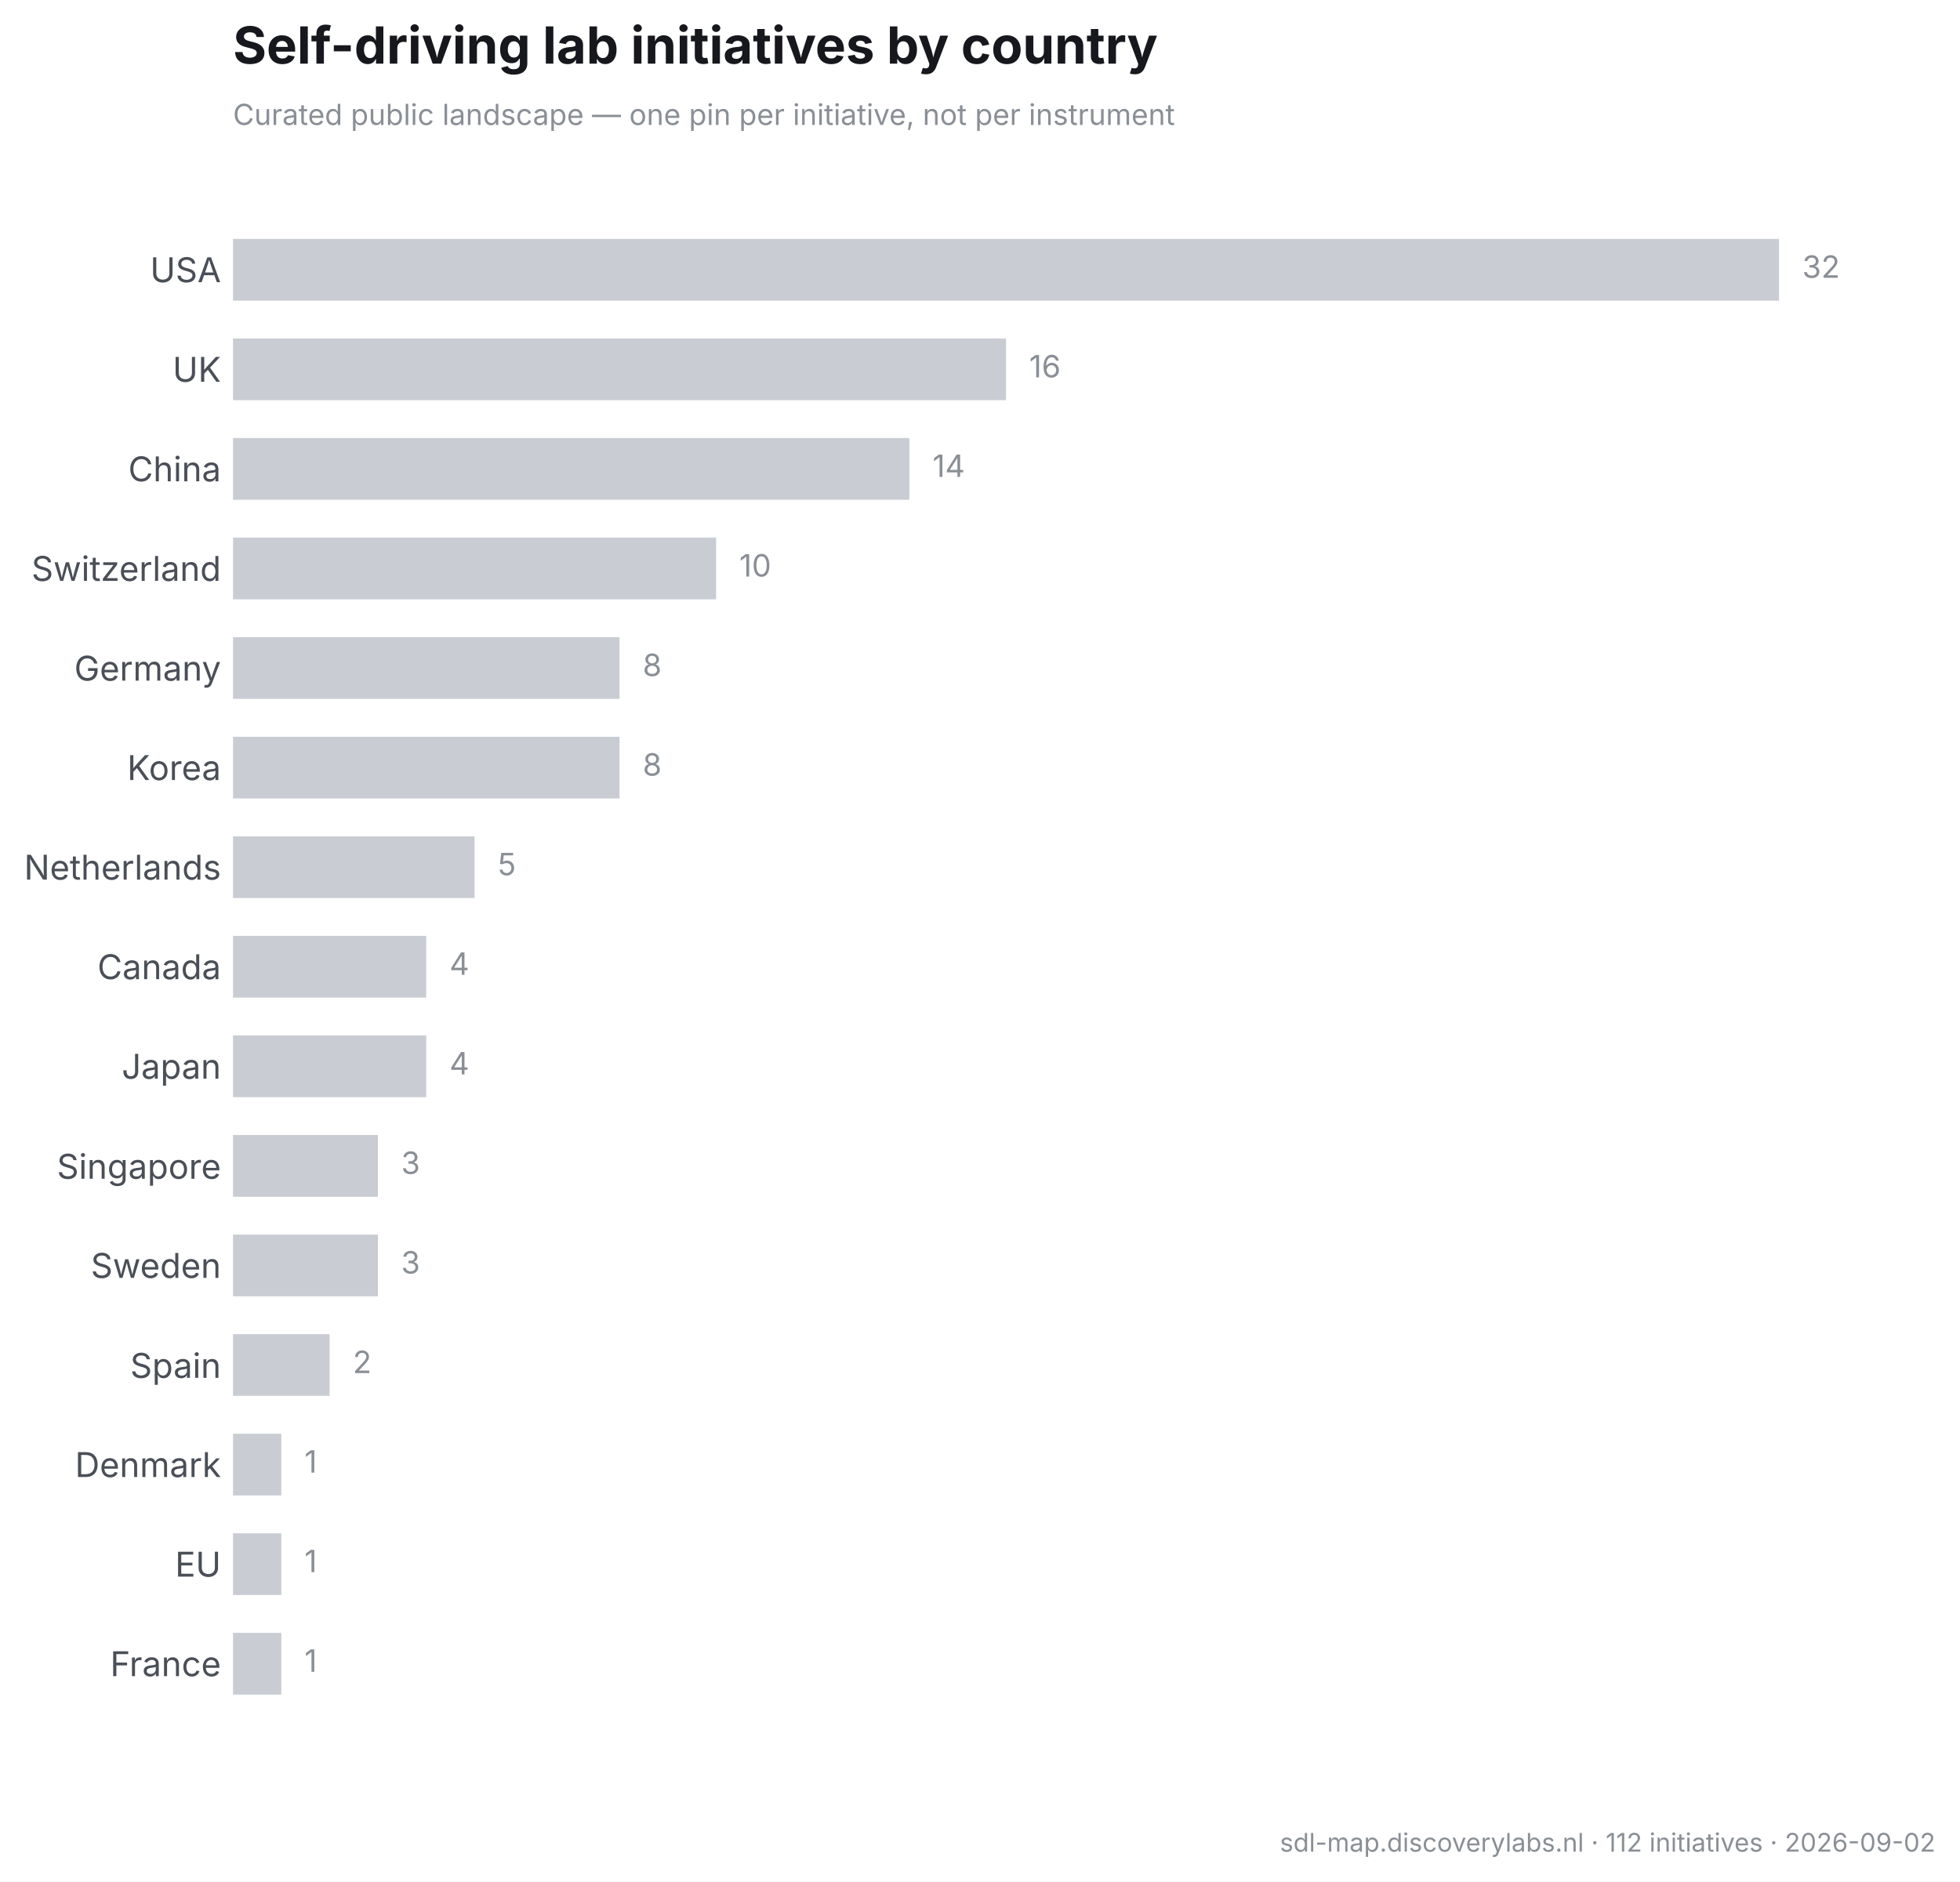
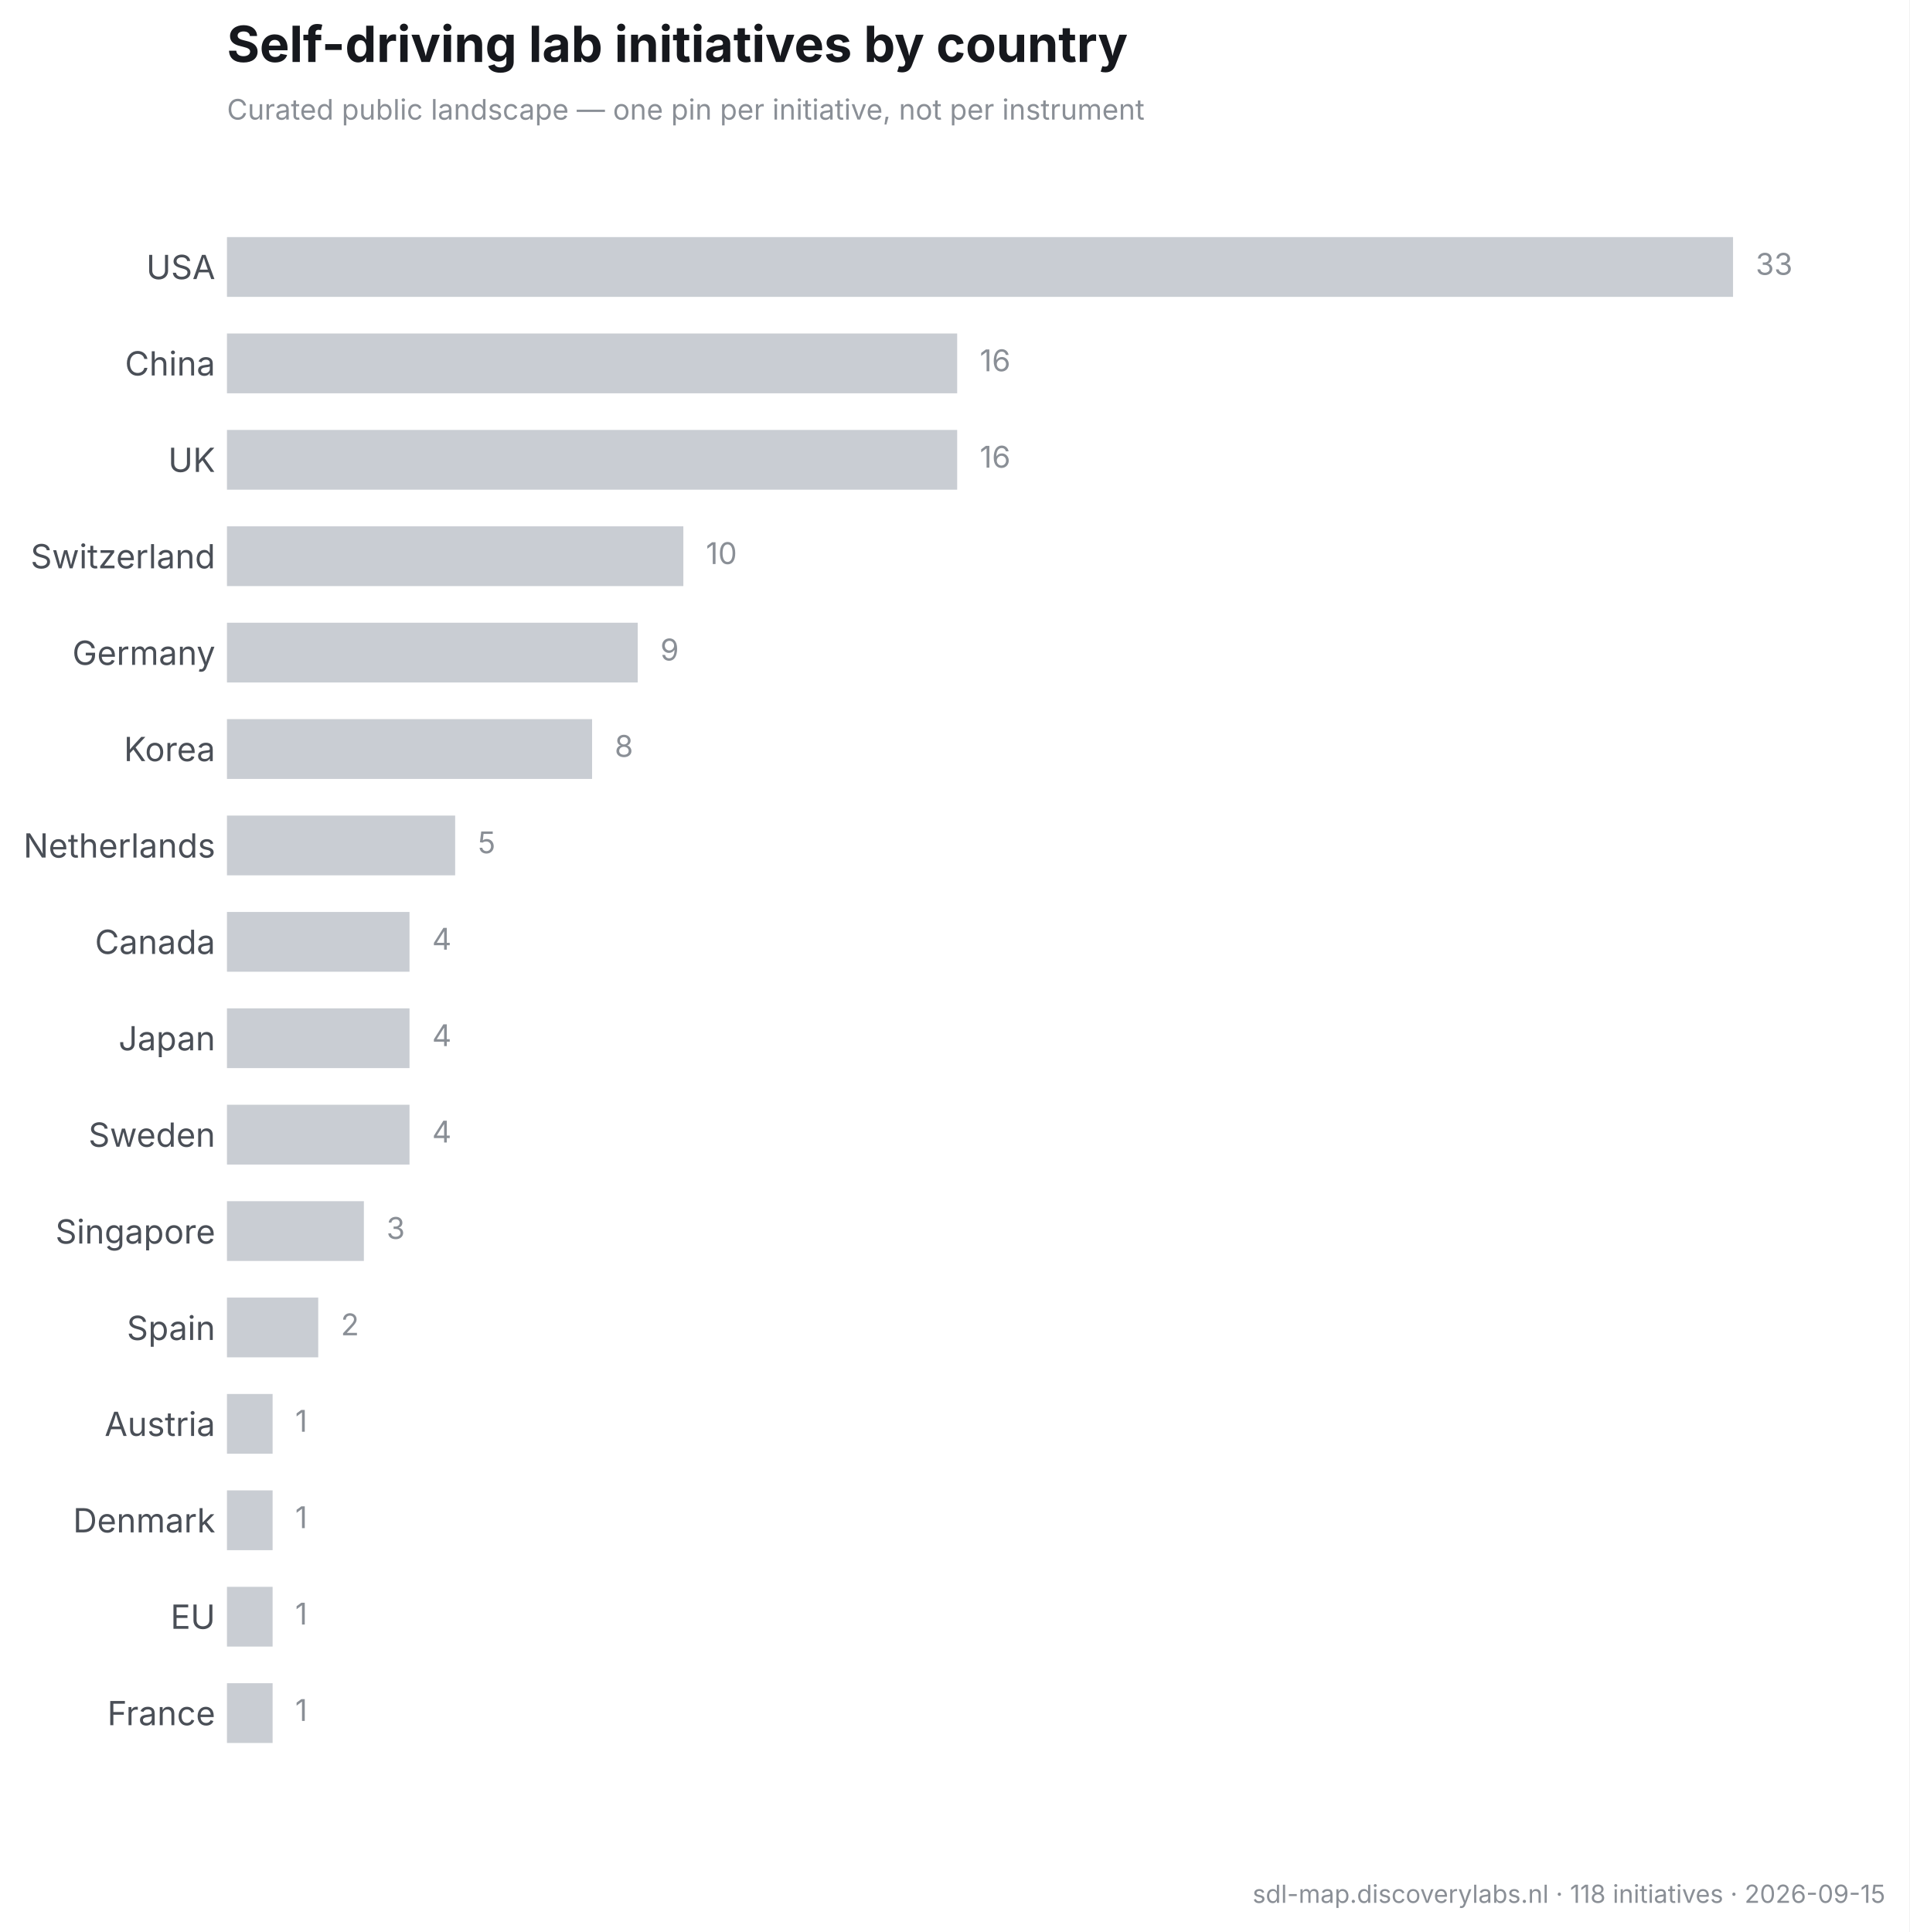
- <svg xmlns="http://www.w3.org/2000/svg" width="573.639pt" height="550.79pt" viewBox="0 0 573.639 550.79" version="1.1">
+ <svg xmlns="http://www.w3.org/2000/svg" width="573.639pt" height="580.576pt" viewBox="0 0 573.639 580.576" version="1.1">
  <defs>
    <style type="text/css">*{stroke-linejoin: round; stroke-linecap: butt}</style>
  </defs>
  <g id="figure_1">
    <g id="patch_1">
-       <path d="M 0 550.79  L 573.639 550.79  L 573.639 0  L 0 0  z " style="fill: #ffffff" />
+       <path d="M 0 580.576  L 573.639 580.576  L 573.639 0  L 0 0  z " style="fill: #ffffff" />
    </g>
    <g id="axes_1">
      <g id="patch_2">
-         <path d="M 68.189 517.37  L 561.399 517.37  L 561.399 48.626  L 68.189 48.626  z " style="fill: #ffffff" />
+         <path d="M 68.189 546.4  L 561.399 546.4  L 561.399 48.626  L 68.189 48.626  z " style="fill: #ffffff" />
      </g>
      <g id="matplotlib.axis_1" />
      <g id="matplotlib.axis_2">
        <g id="ytick_1">
          <g id="line2d_1" />
          <g id="text_1">
-             <text style="font-size: 10px; font-family: 'Inter', 'Helvetica Neue', 'Arial', 'DejaVu Sans', 'Bitstream Vera Sans', 'Computer Modern Sans Serif', 'Lucida Grande', 'Verdana', 'Geneva', 'Lucid', 'Helvetica', 'Avant Garde', sans-serif; text-anchor: end; fill: #4a4f57" x="64.689" y="82.605" transform="rotate(-0 64.68906 82.60543)">USA</text>
+             <text style="font-size: 10px; font-family: 'Inter', 'Helvetica Neue', 'Arial', 'DejaVu Sans', 'Bitstream Vera Sans', 'Computer Modern Sans Serif', 'Lucida Grande', 'Verdana', 'Geneva', 'Lucid', 'Helvetica', 'Avant Garde', sans-serif; text-anchor: end; fill: #4a4f57" x="64.689" y="83.87" transform="rotate(-0 64.68906 83.8703)">USA</text>
          </g>
        </g>
        <g id="ytick_2">
          <g id="line2d_2" />
          <g id="text_2">
-             <text style="font-size: 10px; font-family: 'Inter', 'Helvetica Neue', 'Arial', 'DejaVu Sans', 'Bitstream Vera Sans', 'Computer Modern Sans Serif', 'Lucida Grande', 'Verdana', 'Geneva', 'Lucid', 'Helvetica', 'Avant Garde', sans-serif; text-anchor: end; fill: #4a4f57" x="64.689" y="111.753" transform="rotate(-0 64.68906 111.7526)">UK</text>
+             <text style="font-size: 10px; font-family: 'Inter', 'Helvetica Neue', 'Arial', 'DejaVu Sans', 'Bitstream Vera Sans', 'Computer Modern Sans Serif', 'Lucida Grande', 'Verdana', 'Geneva', 'Lucid', 'Helvetica', 'Avant Garde', sans-serif; text-anchor: end; fill: #4a4f57" x="64.689" y="112.841" transform="rotate(-0 64.68906 112.841)">China</text>
          </g>
        </g>
        <g id="ytick_3">
          <g id="line2d_3" />
          <g id="text_3">
-             <text style="font-size: 10px; font-family: 'Inter', 'Helvetica Neue', 'Arial', 'DejaVu Sans', 'Bitstream Vera Sans', 'Computer Modern Sans Serif', 'Lucida Grande', 'Verdana', 'Geneva', 'Lucid', 'Helvetica', 'Avant Garde', sans-serif; text-anchor: end; fill: #4a4f57" x="64.689" y="140.9" transform="rotate(-0 64.68906 140.8997)">China</text>
+             <text style="font-size: 10px; font-family: 'Inter', 'Helvetica Neue', 'Arial', 'DejaVu Sans', 'Bitstream Vera Sans', 'Computer Modern Sans Serif', 'Lucida Grande', 'Verdana', 'Geneva', 'Lucid', 'Helvetica', 'Avant Garde', sans-serif; text-anchor: end; fill: #4a4f57" x="64.689" y="141.812" transform="rotate(-0 64.68906 141.8117)">UK</text>
          </g>
        </g>
        <g id="ytick_4">
          <g id="line2d_4" />
          <g id="text_4">
-             <text style="font-size: 10px; font-family: 'Inter', 'Helvetica Neue', 'Arial', 'DejaVu Sans', 'Bitstream Vera Sans', 'Computer Modern Sans Serif', 'Lucida Grande', 'Verdana', 'Geneva', 'Lucid', 'Helvetica', 'Avant Garde', sans-serif; text-anchor: end; fill: #4a4f57" x="64.689" y="170.047" transform="rotate(-0 64.68906 170.0468)">Switzerland</text>
+             <text style="font-size: 10px; font-family: 'Inter', 'Helvetica Neue', 'Arial', 'DejaVu Sans', 'Bitstream Vera Sans', 'Computer Modern Sans Serif', 'Lucida Grande', 'Verdana', 'Geneva', 'Lucid', 'Helvetica', 'Avant Garde', sans-serif; text-anchor: end; fill: #4a4f57" x="64.689" y="170.782" transform="rotate(-0 64.68906 170.7824)">Switzerland</text>
          </g>
        </g>
        <g id="ytick_5">
          <g id="line2d_5" />
          <g id="text_5">
-             <text style="font-size: 10px; font-family: 'Inter', 'Helvetica Neue', 'Arial', 'DejaVu Sans', 'Bitstream Vera Sans', 'Computer Modern Sans Serif', 'Lucida Grande', 'Verdana', 'Geneva', 'Lucid', 'Helvetica', 'Avant Garde', sans-serif; text-anchor: end; fill: #4a4f57" x="64.689" y="199.243" transform="rotate(-0 64.68906 199.2431)">Germany</text>
+             <text style="font-size: 10px; font-family: 'Inter', 'Helvetica Neue', 'Arial', 'DejaVu Sans', 'Bitstream Vera Sans', 'Computer Modern Sans Serif', 'Lucida Grande', 'Verdana', 'Geneva', 'Lucid', 'Helvetica', 'Avant Garde', sans-serif; text-anchor: end; fill: #4a4f57" x="64.689" y="199.802" transform="rotate(-0 64.68906 199.8023)">Germany</text>
          </g>
        </g>
        <g id="ytick_6">
          <g id="line2d_6" />
          <g id="text_6">
-             <text style="font-size: 10px; font-family: 'Inter', 'Helvetica Neue', 'Arial', 'DejaVu Sans', 'Bitstream Vera Sans', 'Computer Modern Sans Serif', 'Lucida Grande', 'Verdana', 'Geneva', 'Lucid', 'Helvetica', 'Avant Garde', sans-serif; text-anchor: end; fill: #4a4f57" x="64.689" y="228.341" transform="rotate(-0 64.68906 228.341)">Korea</text>
+             <text style="font-size: 10px; font-family: 'Inter', 'Helvetica Neue', 'Arial', 'DejaVu Sans', 'Bitstream Vera Sans', 'Computer Modern Sans Serif', 'Lucida Grande', 'Verdana', 'Geneva', 'Lucid', 'Helvetica', 'Avant Garde', sans-serif; text-anchor: end; fill: #4a4f57" x="64.689" y="228.724" transform="rotate(-0 64.68906 228.7238)">Korea</text>
          </g>
        </g>
        <g id="ytick_7">
          <g id="line2d_7" />
          <g id="text_7">
-             <text style="font-size: 10px; font-family: 'Inter', 'Helvetica Neue', 'Arial', 'DejaVu Sans', 'Bitstream Vera Sans', 'Computer Modern Sans Serif', 'Lucida Grande', 'Verdana', 'Geneva', 'Lucid', 'Helvetica', 'Avant Garde', sans-serif; text-anchor: end; fill: #4a4f57" x="64.689" y="257.488" transform="rotate(-0 64.68906 257.4882)">Netherlands</text>
+             <text style="font-size: 10px; font-family: 'Inter', 'Helvetica Neue', 'Arial', 'DejaVu Sans', 'Bitstream Vera Sans', 'Computer Modern Sans Serif', 'Lucida Grande', 'Verdana', 'Geneva', 'Lucid', 'Helvetica', 'Avant Garde', sans-serif; text-anchor: end; fill: #4a4f57" x="64.689" y="257.694" transform="rotate(-0 64.68906 257.6944)">Netherlands</text>
          </g>
        </g>
        <g id="ytick_8">
          <g id="line2d_8" />
          <g id="text_8">
-             <text style="font-size: 10px; font-family: 'Inter', 'Helvetica Neue', 'Arial', 'DejaVu Sans', 'Bitstream Vera Sans', 'Computer Modern Sans Serif', 'Lucida Grande', 'Verdana', 'Geneva', 'Lucid', 'Helvetica', 'Avant Garde', sans-serif; text-anchor: end; fill: #4a4f57" x="64.689" y="286.635" transform="rotate(-0 64.68906 286.6353)">Canada</text>
+             <text style="font-size: 10px; font-family: 'Inter', 'Helvetica Neue', 'Arial', 'DejaVu Sans', 'Bitstream Vera Sans', 'Computer Modern Sans Serif', 'Lucida Grande', 'Verdana', 'Geneva', 'Lucid', 'Helvetica', 'Avant Garde', sans-serif; text-anchor: end; fill: #4a4f57" x="64.689" y="286.665" transform="rotate(-0 64.68906 286.6651)">Canada</text>
          </g>
        </g>
        <g id="ytick_9">
          <g id="line2d_9" />
          <g id="text_9">
-             <text style="font-size: 10px; font-family: 'Inter', 'Helvetica Neue', 'Arial', 'DejaVu Sans', 'Bitstream Vera Sans', 'Computer Modern Sans Serif', 'Lucida Grande', 'Verdana', 'Geneva', 'Lucid', 'Helvetica', 'Avant Garde', sans-serif; text-anchor: end; fill: #4a4f57" x="64.689" y="315.782" transform="rotate(-0 64.68906 315.7824)">Japan</text>
+             <text style="font-size: 10px; font-family: 'Inter', 'Helvetica Neue', 'Arial', 'DejaVu Sans', 'Bitstream Vera Sans', 'Computer Modern Sans Serif', 'Lucida Grande', 'Verdana', 'Geneva', 'Lucid', 'Helvetica', 'Avant Garde', sans-serif; text-anchor: end; fill: #4a4f57" x="64.689" y="315.636" transform="rotate(-0 64.68906 315.6358)">Japan</text>
          </g>
        </g>
        <g id="ytick_10">
          <g id="line2d_10" />
          <g id="text_10">
-             <text style="font-size: 10px; font-family: 'Inter', 'Helvetica Neue', 'Arial', 'DejaVu Sans', 'Bitstream Vera Sans', 'Computer Modern Sans Serif', 'Lucida Grande', 'Verdana', 'Geneva', 'Lucid', 'Helvetica', 'Avant Garde', sans-serif; text-anchor: end; fill: #4a4f57" x="64.689" y="345.049" transform="rotate(-0 64.68906 345.0491)">Singapore</text>
+             <text style="font-size: 10px; font-family: 'Inter', 'Helvetica Neue', 'Arial', 'DejaVu Sans', 'Bitstream Vera Sans', 'Computer Modern Sans Serif', 'Lucida Grande', 'Verdana', 'Geneva', 'Lucid', 'Helvetica', 'Avant Garde', sans-serif; text-anchor: end; fill: #4a4f57" x="64.689" y="344.607" transform="rotate(-0 64.68906 344.6065)">Sweden</text>
          </g>
        </g>
        <g id="ytick_11">
          <g id="line2d_11" />
          <g id="text_11">
-             <text style="font-size: 10px; font-family: 'Inter', 'Helvetica Neue', 'Arial', 'DejaVu Sans', 'Bitstream Vera Sans', 'Computer Modern Sans Serif', 'Lucida Grande', 'Verdana', 'Geneva', 'Lucid', 'Helvetica', 'Avant Garde', sans-serif; text-anchor: end; fill: #4a4f57" x="64.689" y="374.077" transform="rotate(-0 64.68906 374.0766)">Sweden</text>
+             <text style="font-size: 10px; font-family: 'Inter', 'Helvetica Neue', 'Arial', 'DejaVu Sans', 'Bitstream Vera Sans', 'Computer Modern Sans Serif', 'Lucida Grande', 'Verdana', 'Geneva', 'Lucid', 'Helvetica', 'Avant Garde', sans-serif; text-anchor: end; fill: #4a4f57" x="64.689" y="373.697" transform="rotate(-0 64.68906 373.6967)">Singapore</text>
          </g>
        </g>
        <g id="ytick_12">
          <g id="line2d_12" />
          <g id="text_12">
-             <text style="font-size: 10px; font-family: 'Inter', 'Helvetica Neue', 'Arial', 'DejaVu Sans', 'Bitstream Vera Sans', 'Computer Modern Sans Serif', 'Lucida Grande', 'Verdana', 'Geneva', 'Lucid', 'Helvetica', 'Avant Garde', sans-serif; text-anchor: end; fill: #4a4f57" x="64.689" y="403.343" transform="rotate(-0 64.68906 403.3433)">Spain</text>
+             <text style="font-size: 10px; font-family: 'Inter', 'Helvetica Neue', 'Arial', 'DejaVu Sans', 'Bitstream Vera Sans', 'Computer Modern Sans Serif', 'Lucida Grande', 'Verdana', 'Geneva', 'Lucid', 'Helvetica', 'Avant Garde', sans-serif; text-anchor: end; fill: #4a4f57" x="64.689" y="402.667" transform="rotate(-0 64.68906 402.6674)">Spain</text>
          </g>
        </g>
        <g id="ytick_13">
          <g id="line2d_13" />
          <g id="text_13">
-             <text style="font-size: 10px; font-family: 'Inter', 'Helvetica Neue', 'Arial', 'DejaVu Sans', 'Bitstream Vera Sans', 'Computer Modern Sans Serif', 'Lucida Grande', 'Verdana', 'Geneva', 'Lucid', 'Helvetica', 'Avant Garde', sans-serif; text-anchor: end; fill: #4a4f57" x="64.689" y="432.371" transform="rotate(-0 64.68906 432.3709)">Denmark</text>
+             <text style="font-size: 10px; font-family: 'Inter', 'Helvetica Neue', 'Arial', 'DejaVu Sans', 'Bitstream Vera Sans', 'Computer Modern Sans Serif', 'Lucida Grande', 'Verdana', 'Geneva', 'Lucid', 'Helvetica', 'Avant Garde', sans-serif; text-anchor: end; fill: #4a4f57" x="64.689" y="431.519" transform="rotate(-0 64.68906 431.5186)">Austria</text>
          </g>
        </g>
        <g id="ytick_14">
          <g id="line2d_14" />
          <g id="text_14">
-             <text style="font-size: 10px; font-family: 'Inter', 'Helvetica Neue', 'Arial', 'DejaVu Sans', 'Bitstream Vera Sans', 'Computer Modern Sans Serif', 'Lucida Grande', 'Verdana', 'Geneva', 'Lucid', 'Helvetica', 'Avant Garde', sans-serif; text-anchor: end; fill: #4a4f57" x="64.689" y="461.518" transform="rotate(-0 64.68906 461.518)">EU</text>
+             <text style="font-size: 10px; font-family: 'Inter', 'Helvetica Neue', 'Arial', 'DejaVu Sans', 'Bitstream Vera Sans', 'Computer Modern Sans Serif', 'Lucida Grande', 'Verdana', 'Geneva', 'Lucid', 'Helvetica', 'Avant Garde', sans-serif; text-anchor: end; fill: #4a4f57" x="64.689" y="460.489" transform="rotate(-0 64.68906 460.4893)">Denmark</text>
          </g>
        </g>
        <g id="ytick_15">
          <g id="line2d_15" />
          <g id="text_15">
-             <text style="font-size: 10px; font-family: 'Inter', 'Helvetica Neue', 'Arial', 'DejaVu Sans', 'Bitstream Vera Sans', 'Computer Modern Sans Serif', 'Lucida Grande', 'Verdana', 'Geneva', 'Lucid', 'Helvetica', 'Avant Garde', sans-serif; text-anchor: end; fill: #4a4f57" x="64.689" y="490.665" transform="rotate(-0 64.68906 490.6651)">France</text>
+             <text style="font-size: 10px; font-family: 'Inter', 'Helvetica Neue', 'Arial', 'DejaVu Sans', 'Bitstream Vera Sans', 'Computer Modern Sans Serif', 'Lucida Grande', 'Verdana', 'Geneva', 'Lucid', 'Helvetica', 'Avant Garde', sans-serif; text-anchor: end; fill: #4a4f57" x="64.689" y="489.46" transform="rotate(-0 64.68906 489.46)">EU</text>
+           </g>
+         </g>
+         <g id="ytick_16">
+           <g id="line2d_16" />
+           <g id="text_16">
+             <text style="font-size: 10px; font-family: 'Inter', 'Helvetica Neue', 'Arial', 'DejaVu Sans', 'Bitstream Vera Sans', 'Computer Modern Sans Serif', 'Lucida Grande', 'Verdana', 'Geneva', 'Lucid', 'Helvetica', 'Avant Garde', sans-serif; text-anchor: end; fill: #4a4f57" x="64.689" y="518.431" transform="rotate(-0 64.68906 518.4307)">France</text>
          </g>
        </g>
      </g>
      <g id="patch_3">
-         <path d="M 68.189 69.932  L 520.675 69.932  L 520.675 88.004  L 68.189 88.004  z " clip-path="url(#paed04045d5)" style="fill: #c9cdd3" />
+         <path d="M 68.189 71.252  L 520.675 71.252  L 520.675 89.214  L 68.189 89.214  z " clip-path="url(#peef6ba33a2)" style="fill: #c9cdd3" />
      </g>
      <g id="patch_4">
-         <path d="M 68.189 99.079  L 294.432 99.079  L 294.432 117.151  L 68.189 117.151  z " clip-path="url(#paed04045d5)" style="fill: #c9cdd3" />
+         <path d="M 68.189 100.223  L 287.576 100.223  L 287.576 118.184  L 68.189 118.184  z " clip-path="url(#peef6ba33a2)" style="fill: #c9cdd3" />
      </g>
      <g id="patch_5">
-         <path d="M 68.189 128.227  L 266.152 128.227  L 266.152 146.298  L 68.189 146.298  z " clip-path="url(#paed04045d5)" style="fill: #c9cdd3" />
+         <path d="M 68.189 129.193  L 287.576 129.193  L 287.576 147.155  L 68.189 147.155  z " clip-path="url(#peef6ba33a2)" style="fill: #c9cdd3" />
      </g>
      <g id="patch_6">
-         <path d="M 68.189 157.374  L 209.591 157.374  L 209.591 175.445  L 68.189 175.445  z " clip-path="url(#paed04045d5)" style="fill: #c9cdd3" />
+         <path d="M 68.189 158.164  L 205.306 158.164  L 205.306 176.126  L 68.189 176.126  z " clip-path="url(#peef6ba33a2)" style="fill: #c9cdd3" />
      </g>
      <g id="patch_7">
-         <path d="M 68.189 186.521  L 181.311 186.521  L 181.311 204.592  L 68.189 204.592  z " clip-path="url(#paed04045d5)" style="fill: #c9cdd3" />
+         <path d="M 68.189 187.135  L 191.594 187.135  L 191.594 205.096  L 68.189 205.096  z " clip-path="url(#peef6ba33a2)" style="fill: #c9cdd3" />
      </g>
      <g id="patch_8">
-         <path d="M 68.189 215.668  L 181.311 215.668  L 181.311 233.739  L 68.189 233.739  z " clip-path="url(#paed04045d5)" style="fill: #c9cdd3" />
+         <path d="M 68.189 216.105  L 177.883 216.105  L 177.883 234.067  L 68.189 234.067  z " clip-path="url(#peef6ba33a2)" style="fill: #c9cdd3" />
      </g>
      <g id="patch_9">
-         <path d="M 68.189 244.815  L 138.89 244.815  L 138.89 262.886  L 68.189 262.886  z " clip-path="url(#paed04045d5)" style="fill: #c9cdd3" />
+         <path d="M 68.189 245.076  L 136.748 245.076  L 136.748 263.038  L 68.189 263.038  z " clip-path="url(#peef6ba33a2)" style="fill: #c9cdd3" />
      </g>
      <g id="patch_10">
-         <path d="M 68.189 273.962  L 124.75 273.962  L 124.75 292.033  L 68.189 292.033  z " clip-path="url(#paed04045d5)" style="fill: #c9cdd3" />
+         <path d="M 68.189 274.047  L 123.036 274.047  L 123.036 292.009  L 68.189 292.009  z " clip-path="url(#peef6ba33a2)" style="fill: #c9cdd3" />
      </g>
      <g id="patch_11">
-         <path d="M 68.189 303.109  L 124.75 303.109  L 124.75 321.181  L 68.189 321.181  z " clip-path="url(#paed04045d5)" style="fill: #c9cdd3" />
+         <path d="M 68.189 303.017  L 123.036 303.017  L 123.036 320.979  L 68.189 320.979  z " clip-path="url(#peef6ba33a2)" style="fill: #c9cdd3" />
      </g>
      <g id="patch_12">
-         <path d="M 68.189 332.256  L 110.61 332.256  L 110.61 350.328  L 68.189 350.328  z " clip-path="url(#paed04045d5)" style="fill: #c9cdd3" />
+         <path d="M 68.189 331.988  L 123.036 331.988  L 123.036 349.95  L 68.189 349.95  z " clip-path="url(#peef6ba33a2)" style="fill: #c9cdd3" />
      </g>
      <g id="patch_13">
-         <path d="M 68.189 361.404  L 110.61 361.404  L 110.61 379.475  L 68.189 379.475  z " clip-path="url(#paed04045d5)" style="fill: #c9cdd3" />
+         <path d="M 68.189 360.959  L 109.324 360.959  L 109.324 378.921  L 68.189 378.921  z " clip-path="url(#peef6ba33a2)" style="fill: #c9cdd3" />
      </g>
      <g id="patch_14">
-         <path d="M 68.189 390.551  L 96.469 390.551  L 96.469 408.622  L 68.189 408.622  z " clip-path="url(#paed04045d5)" style="fill: #c9cdd3" />
+         <path d="M 68.189 389.929  L 95.612 389.929  L 95.612 407.891  L 68.189 407.891  z " clip-path="url(#peef6ba33a2)" style="fill: #c9cdd3" />
      </g>
      <g id="patch_15">
-         <path d="M 68.189 419.698  L 82.329 419.698  L 82.329 437.769  L 68.189 437.769  z " clip-path="url(#paed04045d5)" style="fill: #c9cdd3" />
+         <path d="M 68.189 418.9  L 81.901 418.9  L 81.901 436.862  L 68.189 436.862  z " clip-path="url(#peef6ba33a2)" style="fill: #c9cdd3" />
      </g>
      <g id="patch_16">
-         <path d="M 68.189 448.845  L 82.329 448.845  L 82.329 466.916  L 68.189 466.916  z " clip-path="url(#paed04045d5)" style="fill: #c9cdd3" />
+         <path d="M 68.189 447.871  L 81.901 447.871  L 81.901 465.833  L 68.189 465.833  z " clip-path="url(#peef6ba33a2)" style="fill: #c9cdd3" />
      </g>
      <g id="patch_17">
-         <path d="M 68.189 477.992  L 82.329 477.992  L 82.329 496.063  L 68.189 496.063  z " clip-path="url(#paed04045d5)" style="fill: #c9cdd3" />
-       </g>
-       <g id="text_16">
-         <text style="font-size: 9px; font-family: 'Inter', 'Helvetica Neue', 'Arial', 'DejaVu Sans', 'Bitstream Vera Sans', 'Computer Modern Sans Serif', 'Lucida Grande', 'Verdana', 'Geneva', 'Lucid', 'Helvetica', 'Avant Garde', sans-serif; text-anchor: start; fill: #8a8f96" x="527.463" y="81.323" transform="rotate(-0 527.4626 81.3234)">32</text>
+         <path d="M 68.189 476.842  L 81.901 476.842  L 81.901 494.803  L 68.189 494.803  z " clip-path="url(#peef6ba33a2)" style="fill: #c9cdd3" />
+       </g>
+       <g id="patch_18">
+         <path d="M 68.189 505.812  L 81.901 505.812  L 81.901 523.774  L 68.189 523.774  z " clip-path="url(#peef6ba33a2)" style="fill: #c9cdd3" />
      </g>
      <g id="text_17">
-         <text style="font-size: 9px; font-family: 'Inter', 'Helvetica Neue', 'Arial', 'DejaVu Sans', 'Bitstream Vera Sans', 'Computer Modern Sans Serif', 'Lucida Grande', 'Verdana', 'Geneva', 'Lucid', 'Helvetica', 'Avant Garde', sans-serif; text-anchor: start; fill: #8a8f96" x="301.219" y="110.471" transform="rotate(-0 301.2195 110.4705)">16</text>
+         <text style="font-size: 9px; font-family: 'Inter', 'Helvetica Neue', 'Arial', 'DejaVu Sans', 'Bitstream Vera Sans', 'Computer Modern Sans Serif', 'Lucida Grande', 'Verdana', 'Geneva', 'Lucid', 'Helvetica', 'Avant Garde', sans-serif; text-anchor: start; fill: #8a8f96" x="527.463" y="82.588" transform="rotate(-0 527.4626 82.58827)">33</text>
      </g>
      <g id="text_18">
-         <text style="font-size: 9px; font-family: 'Inter', 'Helvetica Neue', 'Arial', 'DejaVu Sans', 'Bitstream Vera Sans', 'Computer Modern Sans Serif', 'Lucida Grande', 'Verdana', 'Geneva', 'Lucid', 'Helvetica', 'Avant Garde', sans-serif; text-anchor: start; fill: #8a8f96" x="272.939" y="139.618" transform="rotate(-0 272.9391 139.6176)">14</text>
+         <text style="font-size: 9px; font-family: 'Inter', 'Helvetica Neue', 'Arial', 'DejaVu Sans', 'Bitstream Vera Sans', 'Computer Modern Sans Serif', 'Lucida Grande', 'Verdana', 'Geneva', 'Lucid', 'Helvetica', 'Avant Garde', sans-serif; text-anchor: start; fill: #8a8f96" x="294.364" y="111.559" transform="rotate(-0 294.3636 111.559)">16</text>
      </g>
      <g id="text_19">
-         <text style="font-size: 9px; font-family: 'Inter', 'Helvetica Neue', 'Arial', 'DejaVu Sans', 'Bitstream Vera Sans', 'Computer Modern Sans Serif', 'Lucida Grande', 'Verdana', 'Geneva', 'Lucid', 'Helvetica', 'Avant Garde', sans-serif; text-anchor: start; fill: #8a8f96" x="216.378" y="168.765" transform="rotate(-0 216.3783 168.7648)">10</text>
+         <text style="font-size: 9px; font-family: 'Inter', 'Helvetica Neue', 'Arial', 'DejaVu Sans', 'Bitstream Vera Sans', 'Computer Modern Sans Serif', 'Lucida Grande', 'Verdana', 'Geneva', 'Lucid', 'Helvetica', 'Avant Garde', sans-serif; text-anchor: start; fill: #8a8f96" x="294.364" y="140.53" transform="rotate(-0 294.3636 140.5297)">16</text>
      </g>
      <g id="text_20">
-         <text style="font-size: 9px; font-family: 'Inter', 'Helvetica Neue', 'Arial', 'DejaVu Sans', 'Bitstream Vera Sans', 'Computer Modern Sans Serif', 'Lucida Grande', 'Verdana', 'Geneva', 'Lucid', 'Helvetica', 'Avant Garde', sans-serif; text-anchor: start; fill: #8a8f96" x="188.098" y="197.912" transform="rotate(-0 188.0979 197.9119)">8</text>
+         <text style="font-size: 9px; font-family: 'Inter', 'Helvetica Neue', 'Arial', 'DejaVu Sans', 'Bitstream Vera Sans', 'Computer Modern Sans Serif', 'Lucida Grande', 'Verdana', 'Geneva', 'Lucid', 'Helvetica', 'Avant Garde', sans-serif; text-anchor: start; fill: #8a8f96" x="212.093" y="169.5" transform="rotate(-0 212.0934 169.5003)">10</text>
      </g>
      <g id="text_21">
-         <text style="font-size: 9px; font-family: 'Inter', 'Helvetica Neue', 'Arial', 'DejaVu Sans', 'Bitstream Vera Sans', 'Computer Modern Sans Serif', 'Lucida Grande', 'Verdana', 'Geneva', 'Lucid', 'Helvetica', 'Avant Garde', sans-serif; text-anchor: start; fill: #8a8f96" x="188.098" y="227.059" transform="rotate(-0 188.0979 227.059)">8</text>
+         <text style="font-size: 9px; font-family: 'Inter', 'Helvetica Neue', 'Arial', 'DejaVu Sans', 'Bitstream Vera Sans', 'Computer Modern Sans Serif', 'Lucida Grande', 'Verdana', 'Geneva', 'Lucid', 'Helvetica', 'Avant Garde', sans-serif; text-anchor: start; fill: #8a8f96" x="198.382" y="198.471" transform="rotate(-0 198.3817 198.471)">9</text>
      </g>
      <g id="text_22">
-         <text style="font-size: 9px; font-family: 'Inter', 'Helvetica Neue', 'Arial', 'DejaVu Sans', 'Bitstream Vera Sans', 'Computer Modern Sans Serif', 'Lucida Grande', 'Verdana', 'Geneva', 'Lucid', 'Helvetica', 'Avant Garde', sans-serif; text-anchor: start; fill: #8a8f96" x="145.677" y="256.206" transform="rotate(-0 145.6773 256.2061)">5</text>
+         <text style="font-size: 9px; font-family: 'Inter', 'Helvetica Neue', 'Arial', 'DejaVu Sans', 'Bitstream Vera Sans', 'Computer Modern Sans Serif', 'Lucida Grande', 'Verdana', 'Geneva', 'Lucid', 'Helvetica', 'Avant Garde', sans-serif; text-anchor: start; fill: #8a8f96" x="184.67" y="227.442" transform="rotate(-0 184.67 227.4417)">8</text>
      </g>
      <g id="text_23">
-         <text style="font-size: 9px; font-family: 'Inter', 'Helvetica Neue', 'Arial', 'DejaVu Sans', 'Bitstream Vera Sans', 'Computer Modern Sans Serif', 'Lucida Grande', 'Verdana', 'Geneva', 'Lucid', 'Helvetica', 'Avant Garde', sans-serif; text-anchor: start; fill: #8a8f96" x="131.537" y="285.353" transform="rotate(-0 131.5371 285.3533)">4</text>
+         <text style="font-size: 9px; font-family: 'Inter', 'Helvetica Neue', 'Arial', 'DejaVu Sans', 'Bitstream Vera Sans', 'Computer Modern Sans Serif', 'Lucida Grande', 'Verdana', 'Geneva', 'Lucid', 'Helvetica', 'Avant Garde', sans-serif; text-anchor: start; fill: #8a8f96" x="143.535" y="256.412" transform="rotate(-0 143.5349 256.4124)">5</text>
      </g>
      <g id="text_24">
-         <text style="font-size: 9px; font-family: 'Inter', 'Helvetica Neue', 'Arial', 'DejaVu Sans', 'Bitstream Vera Sans', 'Computer Modern Sans Serif', 'Lucida Grande', 'Verdana', 'Geneva', 'Lucid', 'Helvetica', 'Avant Garde', sans-serif; text-anchor: start; fill: #8a8f96" x="131.537" y="314.5" transform="rotate(-0 131.5371 314.5004)">4</text>
+         <text style="font-size: 9px; font-family: 'Inter', 'Helvetica Neue', 'Arial', 'DejaVu Sans', 'Bitstream Vera Sans', 'Computer Modern Sans Serif', 'Lucida Grande', 'Verdana', 'Geneva', 'Lucid', 'Helvetica', 'Avant Garde', sans-serif; text-anchor: start; fill: #8a8f96" x="129.823" y="285.383" transform="rotate(-0 129.8232 285.3831)">4</text>
      </g>
      <g id="text_25">
-         <text style="font-size: 9px; font-family: 'Inter', 'Helvetica Neue', 'Arial', 'DejaVu Sans', 'Bitstream Vera Sans', 'Computer Modern Sans Serif', 'Lucida Grande', 'Verdana', 'Geneva', 'Lucid', 'Helvetica', 'Avant Garde', sans-serif; text-anchor: start; fill: #8a8f96" x="117.397" y="343.647" transform="rotate(-0 117.3969 343.6475)">3</text>
+         <text style="font-size: 9px; font-family: 'Inter', 'Helvetica Neue', 'Arial', 'DejaVu Sans', 'Bitstream Vera Sans', 'Computer Modern Sans Serif', 'Lucida Grande', 'Verdana', 'Geneva', 'Lucid', 'Helvetica', 'Avant Garde', sans-serif; text-anchor: start; fill: #8a8f96" x="129.823" y="314.354" transform="rotate(-0 129.8232 314.3538)">4</text>
      </g>
      <g id="text_26">
-         <text style="font-size: 9px; font-family: 'Inter', 'Helvetica Neue', 'Arial', 'DejaVu Sans', 'Bitstream Vera Sans', 'Computer Modern Sans Serif', 'Lucida Grande', 'Verdana', 'Geneva', 'Lucid', 'Helvetica', 'Avant Garde', sans-serif; text-anchor: start; fill: #8a8f96" x="117.397" y="372.795" transform="rotate(-0 117.3969 372.7946)">3</text>
+         <text style="font-size: 9px; font-family: 'Inter', 'Helvetica Neue', 'Arial', 'DejaVu Sans', 'Bitstream Vera Sans', 'Computer Modern Sans Serif', 'Lucida Grande', 'Verdana', 'Geneva', 'Lucid', 'Helvetica', 'Avant Garde', sans-serif; text-anchor: start; fill: #8a8f96" x="129.823" y="343.324" transform="rotate(-0 129.8232 343.3245)">4</text>
      </g>
      <g id="text_27">
-         <text style="font-size: 9px; font-family: 'Inter', 'Helvetica Neue', 'Arial', 'DejaVu Sans', 'Bitstream Vera Sans', 'Computer Modern Sans Serif', 'Lucida Grande', 'Verdana', 'Geneva', 'Lucid', 'Helvetica', 'Avant Garde', sans-serif; text-anchor: start; fill: #8a8f96" x="103.257" y="401.942" transform="rotate(-0 103.2567 401.9417)">2</text>
+         <text style="font-size: 9px; font-family: 'Inter', 'Helvetica Neue', 'Arial', 'DejaVu Sans', 'Bitstream Vera Sans', 'Computer Modern Sans Serif', 'Lucida Grande', 'Verdana', 'Geneva', 'Lucid', 'Helvetica', 'Avant Garde', sans-serif; text-anchor: start; fill: #8a8f96" x="116.111" y="372.295" transform="rotate(-0 116.1115 372.2952)">3</text>
      </g>
      <g id="text_28">
-         <text style="font-size: 9px; font-family: 'Inter', 'Helvetica Neue', 'Arial', 'DejaVu Sans', 'Bitstream Vera Sans', 'Computer Modern Sans Serif', 'Lucida Grande', 'Verdana', 'Geneva', 'Lucid', 'Helvetica', 'Avant Garde', sans-serif; text-anchor: start; fill: #8a8f96" x="89.117" y="431.089" transform="rotate(-0 89.11655 431.0889)">1</text>
+         <text style="font-size: 9px; font-family: 'Inter', 'Helvetica Neue', 'Arial', 'DejaVu Sans', 'Bitstream Vera Sans', 'Computer Modern Sans Serif', 'Lucida Grande', 'Verdana', 'Geneva', 'Lucid', 'Helvetica', 'Avant Garde', sans-serif; text-anchor: start; fill: #8a8f96" x="102.4" y="401.266" transform="rotate(-0 102.3998 401.2659)">2</text>
      </g>
      <g id="text_29">
-         <text style="font-size: 9px; font-family: 'Inter', 'Helvetica Neue', 'Arial', 'DejaVu Sans', 'Bitstream Vera Sans', 'Computer Modern Sans Serif', 'Lucida Grande', 'Verdana', 'Geneva', 'Lucid', 'Helvetica', 'Avant Garde', sans-serif; text-anchor: start; fill: #8a8f96" x="89.117" y="460.236" transform="rotate(-0 89.11655 460.236)">1</text>
+         <text style="font-size: 9px; font-family: 'Inter', 'Helvetica Neue', 'Arial', 'DejaVu Sans', 'Bitstream Vera Sans', 'Computer Modern Sans Serif', 'Lucida Grande', 'Verdana', 'Geneva', 'Lucid', 'Helvetica', 'Avant Garde', sans-serif; text-anchor: start; fill: #8a8f96" x="88.688" y="430.237" transform="rotate(-0 88.68806 430.2366)">1</text>
      </g>
      <g id="text_30">
-         <text style="font-size: 9px; font-family: 'Inter', 'Helvetica Neue', 'Arial', 'DejaVu Sans', 'Bitstream Vera Sans', 'Computer Modern Sans Serif', 'Lucida Grande', 'Verdana', 'Geneva', 'Lucid', 'Helvetica', 'Avant Garde', sans-serif; text-anchor: start; fill: #8a8f96" x="89.117" y="489.383" transform="rotate(-0 89.11655 489.3831)">1</text>
+         <text style="font-size: 9px; font-family: 'Inter', 'Helvetica Neue', 'Arial', 'DejaVu Sans', 'Bitstream Vera Sans', 'Computer Modern Sans Serif', 'Lucida Grande', 'Verdana', 'Geneva', 'Lucid', 'Helvetica', 'Avant Garde', sans-serif; text-anchor: start; fill: #8a8f96" x="88.688" y="459.207" transform="rotate(-0 88.68806 459.2072)">1</text>
      </g>
      <g id="text_31">
-         <text style="font-size: 8.5px; font-family: 'Inter', 'Helvetica Neue', 'Arial', 'DejaVu Sans', 'Bitstream Vera Sans', 'Computer Modern Sans Serif', 'Lucida Grande', 'Verdana', 'Geneva', 'Lucid', 'Helvetica', 'Avant Garde', sans-serif; text-anchor: start; fill: #8a8f96" x="68.189" y="36.579" transform="rotate(-0 68.18906 36.57888)">Curated public landscape — one pin per initiative, not per instrument</text>
+         <text style="font-size: 9px; font-family: 'Inter', 'Helvetica Neue', 'Arial', 'DejaVu Sans', 'Bitstream Vera Sans', 'Computer Modern Sans Serif', 'Lucida Grande', 'Verdana', 'Geneva', 'Lucid', 'Helvetica', 'Avant Garde', sans-serif; text-anchor: start; fill: #8a8f96" x="88.688" y="488.178" transform="rotate(-0 88.68806 488.1779)">1</text>
      </g>
      <g id="text_32">
+         <text style="font-size: 9px; font-family: 'Inter', 'Helvetica Neue', 'Arial', 'DejaVu Sans', 'Bitstream Vera Sans', 'Computer Modern Sans Serif', 'Lucida Grande', 'Verdana', 'Geneva', 'Lucid', 'Helvetica', 'Avant Garde', sans-serif; text-anchor: start; fill: #8a8f96" x="88.688" y="517.149" transform="rotate(-0 88.68806 517.1486)">1</text>
+       </g>
+       <g id="text_33">
+         <text style="font-size: 8.5px; font-family: 'Inter', 'Helvetica Neue', 'Arial', 'DejaVu Sans', 'Bitstream Vera Sans', 'Computer Modern Sans Serif', 'Lucida Grande', 'Verdana', 'Geneva', 'Lucid', 'Helvetica', 'Avant Garde', sans-serif; text-anchor: start; fill: #8a8f96" x="68.189" y="35.94" transform="rotate(-0 68.18906 35.94021)">Curated public landscape — one pin per initiative, not per instrument</text>
+       </g>
+       <g id="text_34">
        <text style="font-weight: 650; font-size: 15px; font-family: 'Inter', 'Helvetica Neue', 'Arial', 'DejaVu Sans', 'Bitstream Vera Sans', 'Computer Modern Sans Serif', 'Lucida Grande', 'Verdana', 'Geneva', 'Lucid', 'Helvetica', 'Avant Garde', sans-serif; text-anchor: start; fill: #16181d" x="68.189" y="18.626" transform="rotate(-0 68.18906 18.62578)">Self-driving lab initiatives by country</text>
      </g>
    </g>
-     <g id="text_33">
-       <text style="font-size: 7.5px; font-family: 'Inter', 'Helvetica Neue', 'Arial', 'DejaVu Sans', 'Bitstream Vera Sans', 'Computer Modern Sans Serif', 'Lucida Grande', 'Verdana', 'Geneva', 'Lucid', 'Helvetica', 'Avant Garde', sans-serif; text-anchor: end; fill: #8a8f96" x="566.439" y="542.03" transform="rotate(-0 566.4391 542.0298)">sdl-map.discoverylabs.nl · 112 initiatives · 2026-09-02</text>
+     <g id="text_35">
+       <text style="font-size: 7.5px; font-family: 'Inter', 'Helvetica Neue', 'Arial', 'DejaVu Sans', 'Bitstream Vera Sans', 'Computer Modern Sans Serif', 'Lucida Grande', 'Verdana', 'Geneva', 'Lucid', 'Helvetica', 'Avant Garde', sans-serif; text-anchor: end; fill: #8a8f96" x="566.439" y="571.816" transform="rotate(-0 566.4391 571.8162)">sdl-map.discoverylabs.nl · 118 initiatives · 2026-09-15</text>
    </g>
  </g>
  <defs>
-     <clipPath id="paed04045d5">
-       <rect x="68.189" y="48.626" width="493.21" height="468.744" />
+     <clipPath id="peef6ba33a2">
+       <rect x="68.189" y="48.626" width="493.21" height="497.774" />
    </clipPath>
  </defs>
</svg>
